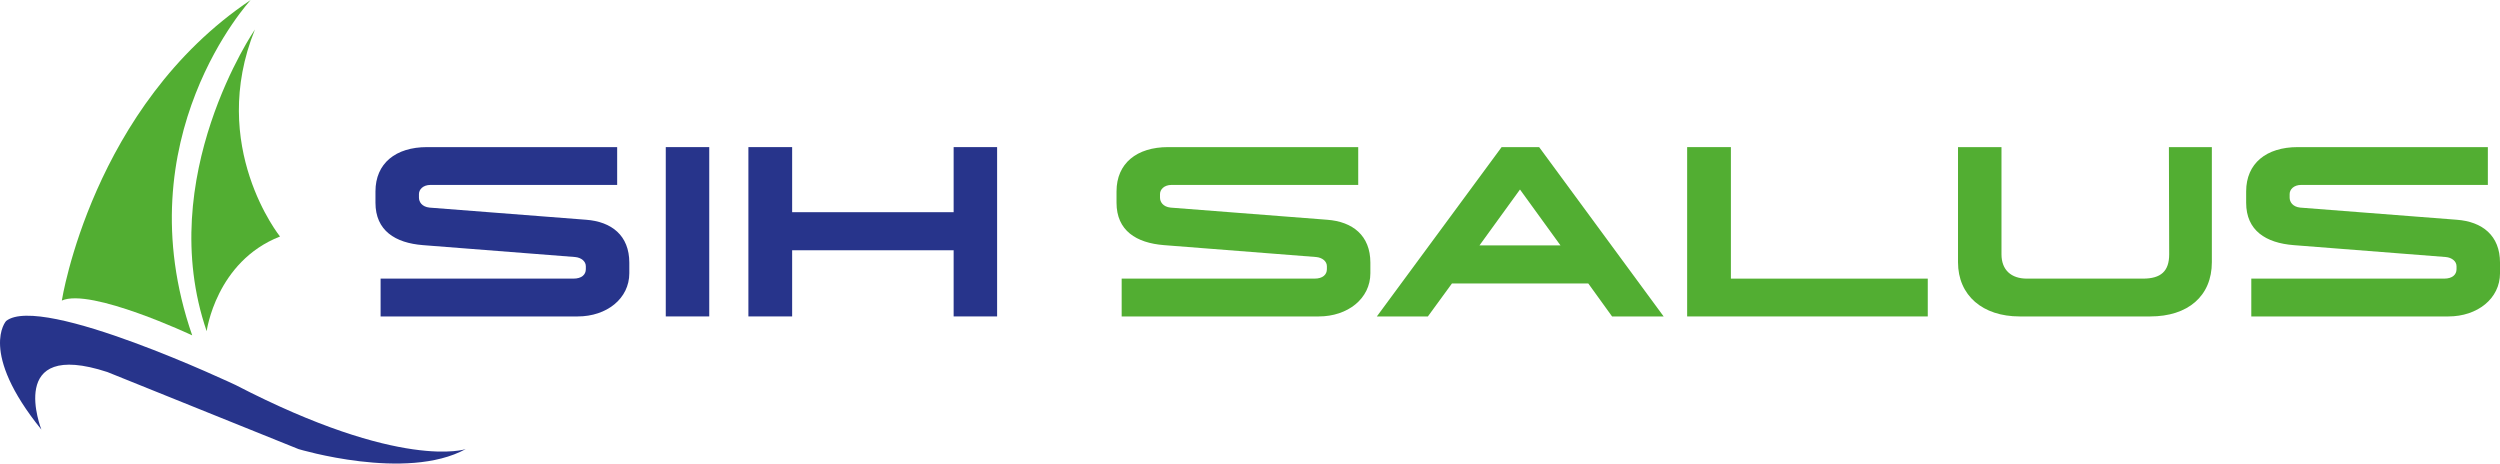
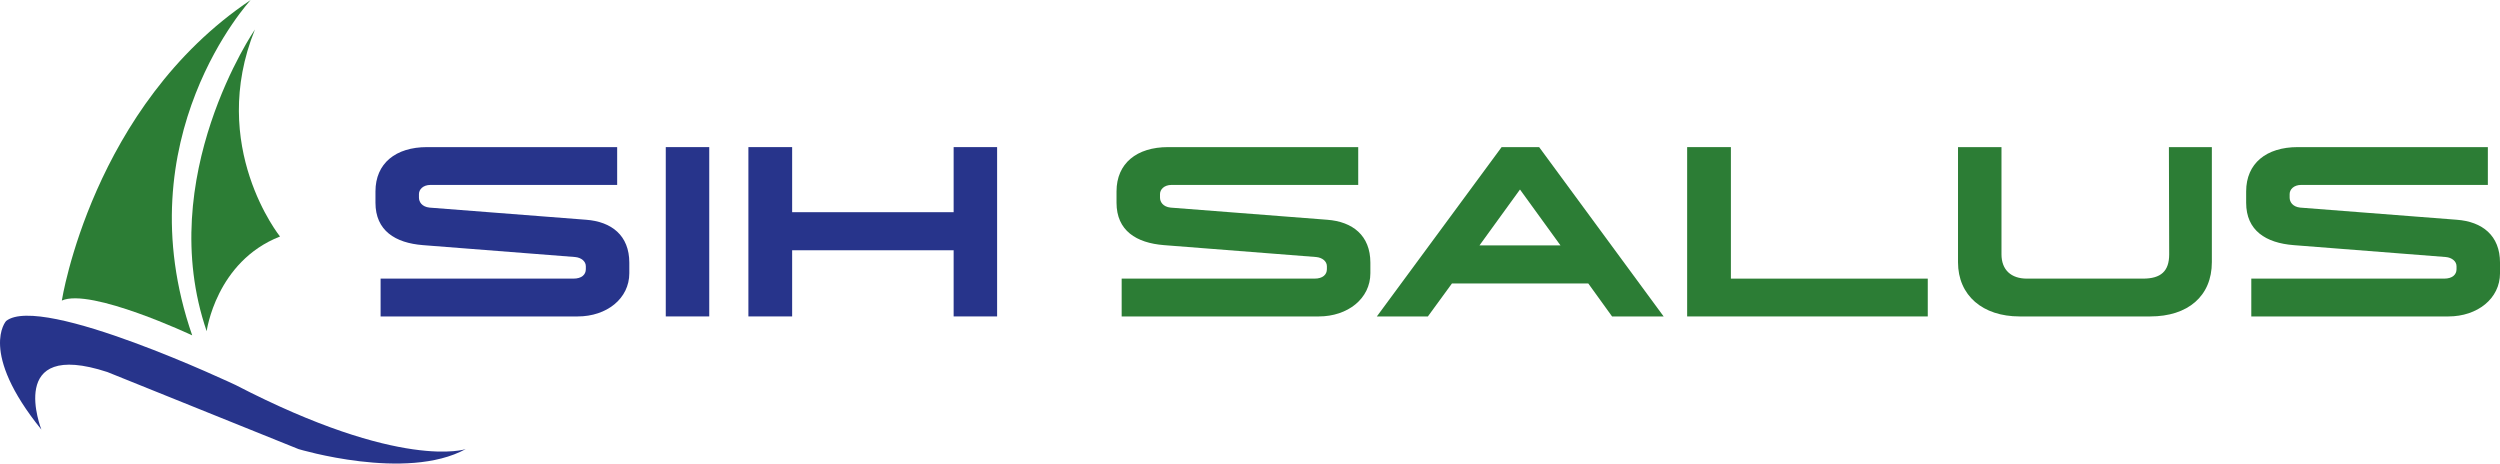
<svg xmlns="http://www.w3.org/2000/svg" id="Capa_1" version="1.1" viewBox="0 0 2581.41 478.64">
  <defs>
    <style>
      .st0 {
        fill: #27348b;
      }

      .st1 {
-         fill: #52ae32;
+         fill: #2c7d35;
      }
    </style>
  </defs>
  <g>
    <path class="st1" d="M258.85,0s-131.34,141.89-60.39,346.28c0,0-104.9-49.35-134.62-35.93C63.84,310.35,95.32,109.54,258.85,0Z" />
    <path class="st1" d="M263.25,30.42s-104.49,152.43-49.85,311.57c0,0,9.59-71.9,75.73-97.78,0,0-74.78-92.99-25.88-213.78h0Z" />
    <path class="st0" d="M42.75,443.6s-37.22-93.95,68.15-59.44l197.4,79.57s111.21,33.55,172.56,0c0,0-66.02,22.63-237.51-66.15,0,0-200.6-94.91-237.03-66.15,0,0-28.76,31.64,36.43,112.16h0Z" />
  </g>
  <path class="st0" d="M392.99,287.7h199.09c8.64,0,12.83-4.18,12.83-9.76v-3.07c0-5.02-4.74-8.92-11.15-9.48l-156.99-12.27c-28.72-2.23-49.08-15.06-49.08-43.78v-11.71c0-29,20.91-45.73,53.26-45.73h196.31v39.04h-192.68c-7.81,0-11.99,4.74-11.99,9.48v3.62c0,4.46,3.07,9.48,10.88,10.32l161.73,12.55c26.21,1.95,44.61,16.17,44.61,44.34v10.88c0,26.21-23.42,44.61-53.26,44.61h-203.56v-39.04Z" />
  <path class="st0" d="M687.45,151.9h44.89v174.83h-44.89v-174.83Z" />
  <path class="st0" d="M772.77,151.9h45.17v67.2h166.75v-67.2h44.89v174.83h-44.89v-68.32h-166.75v68.32h-45.17v-174.83Z" />
  <path class="st1" d="M1158.18,287.7h199.09c8.64,0,12.83-4.18,12.83-9.76v-3.07c0-5.02-4.74-8.92-11.15-9.48l-156.99-12.27c-28.72-2.23-49.08-15.06-49.08-43.78v-11.71c0-29,20.91-45.73,53.26-45.73h196.31v39.04h-192.68c-7.81,0-11.99,4.74-11.99,9.48v3.62c0,4.46,3.07,9.48,10.88,10.32l161.73,12.55c26.21,1.95,44.61,16.17,44.61,44.34v10.88c0,26.21-23.42,44.61-53.26,44.61h-203.55v-39.04Z" />
  <path class="st1" d="M1640.03,292.72h-140.82l-24.82,34.02h-52.7l128.82-174.83h38.76l128.55,174.83h-53.26l-24.54-34.02ZM1611.31,253.4l-41.83-57.72-41.83,57.72h83.65Z" />
  <path class="st1" d="M1742.09,151.9h45.17v135.8h203.28v39.04h-248.45v-174.83Z" />
  <path class="st1" d="M2021.77,270.69v-118.79h44.89v110.7c0,16.17,10.04,25.1,26.21,25.1h119.9c18.68,0,27.05-7.81,27.05-25.1l-.28-110.7h44.34v118.79c0,35.14-24.82,56.05-63.58,56.05h-134.96c-37.92,0-63.58-21.47-63.58-56.05Z" />
  <path class="st1" d="M2324.6,287.7h199.09c8.64,0,12.83-4.18,12.83-9.76v-3.07c0-5.02-4.74-8.92-11.15-9.48l-156.99-12.27c-28.72-2.23-49.08-15.06-49.08-43.78v-11.71c0-29,20.91-45.73,53.26-45.73h196.31v39.04h-192.68c-7.81,0-11.99,4.74-11.99,9.48v3.62c0,4.46,3.07,9.48,10.88,10.32l161.73,12.55c26.21,1.95,44.61,16.17,44.61,44.34v10.88c0,26.21-23.42,44.61-53.26,44.61h-203.55v-39.04Z" />
</svg>
